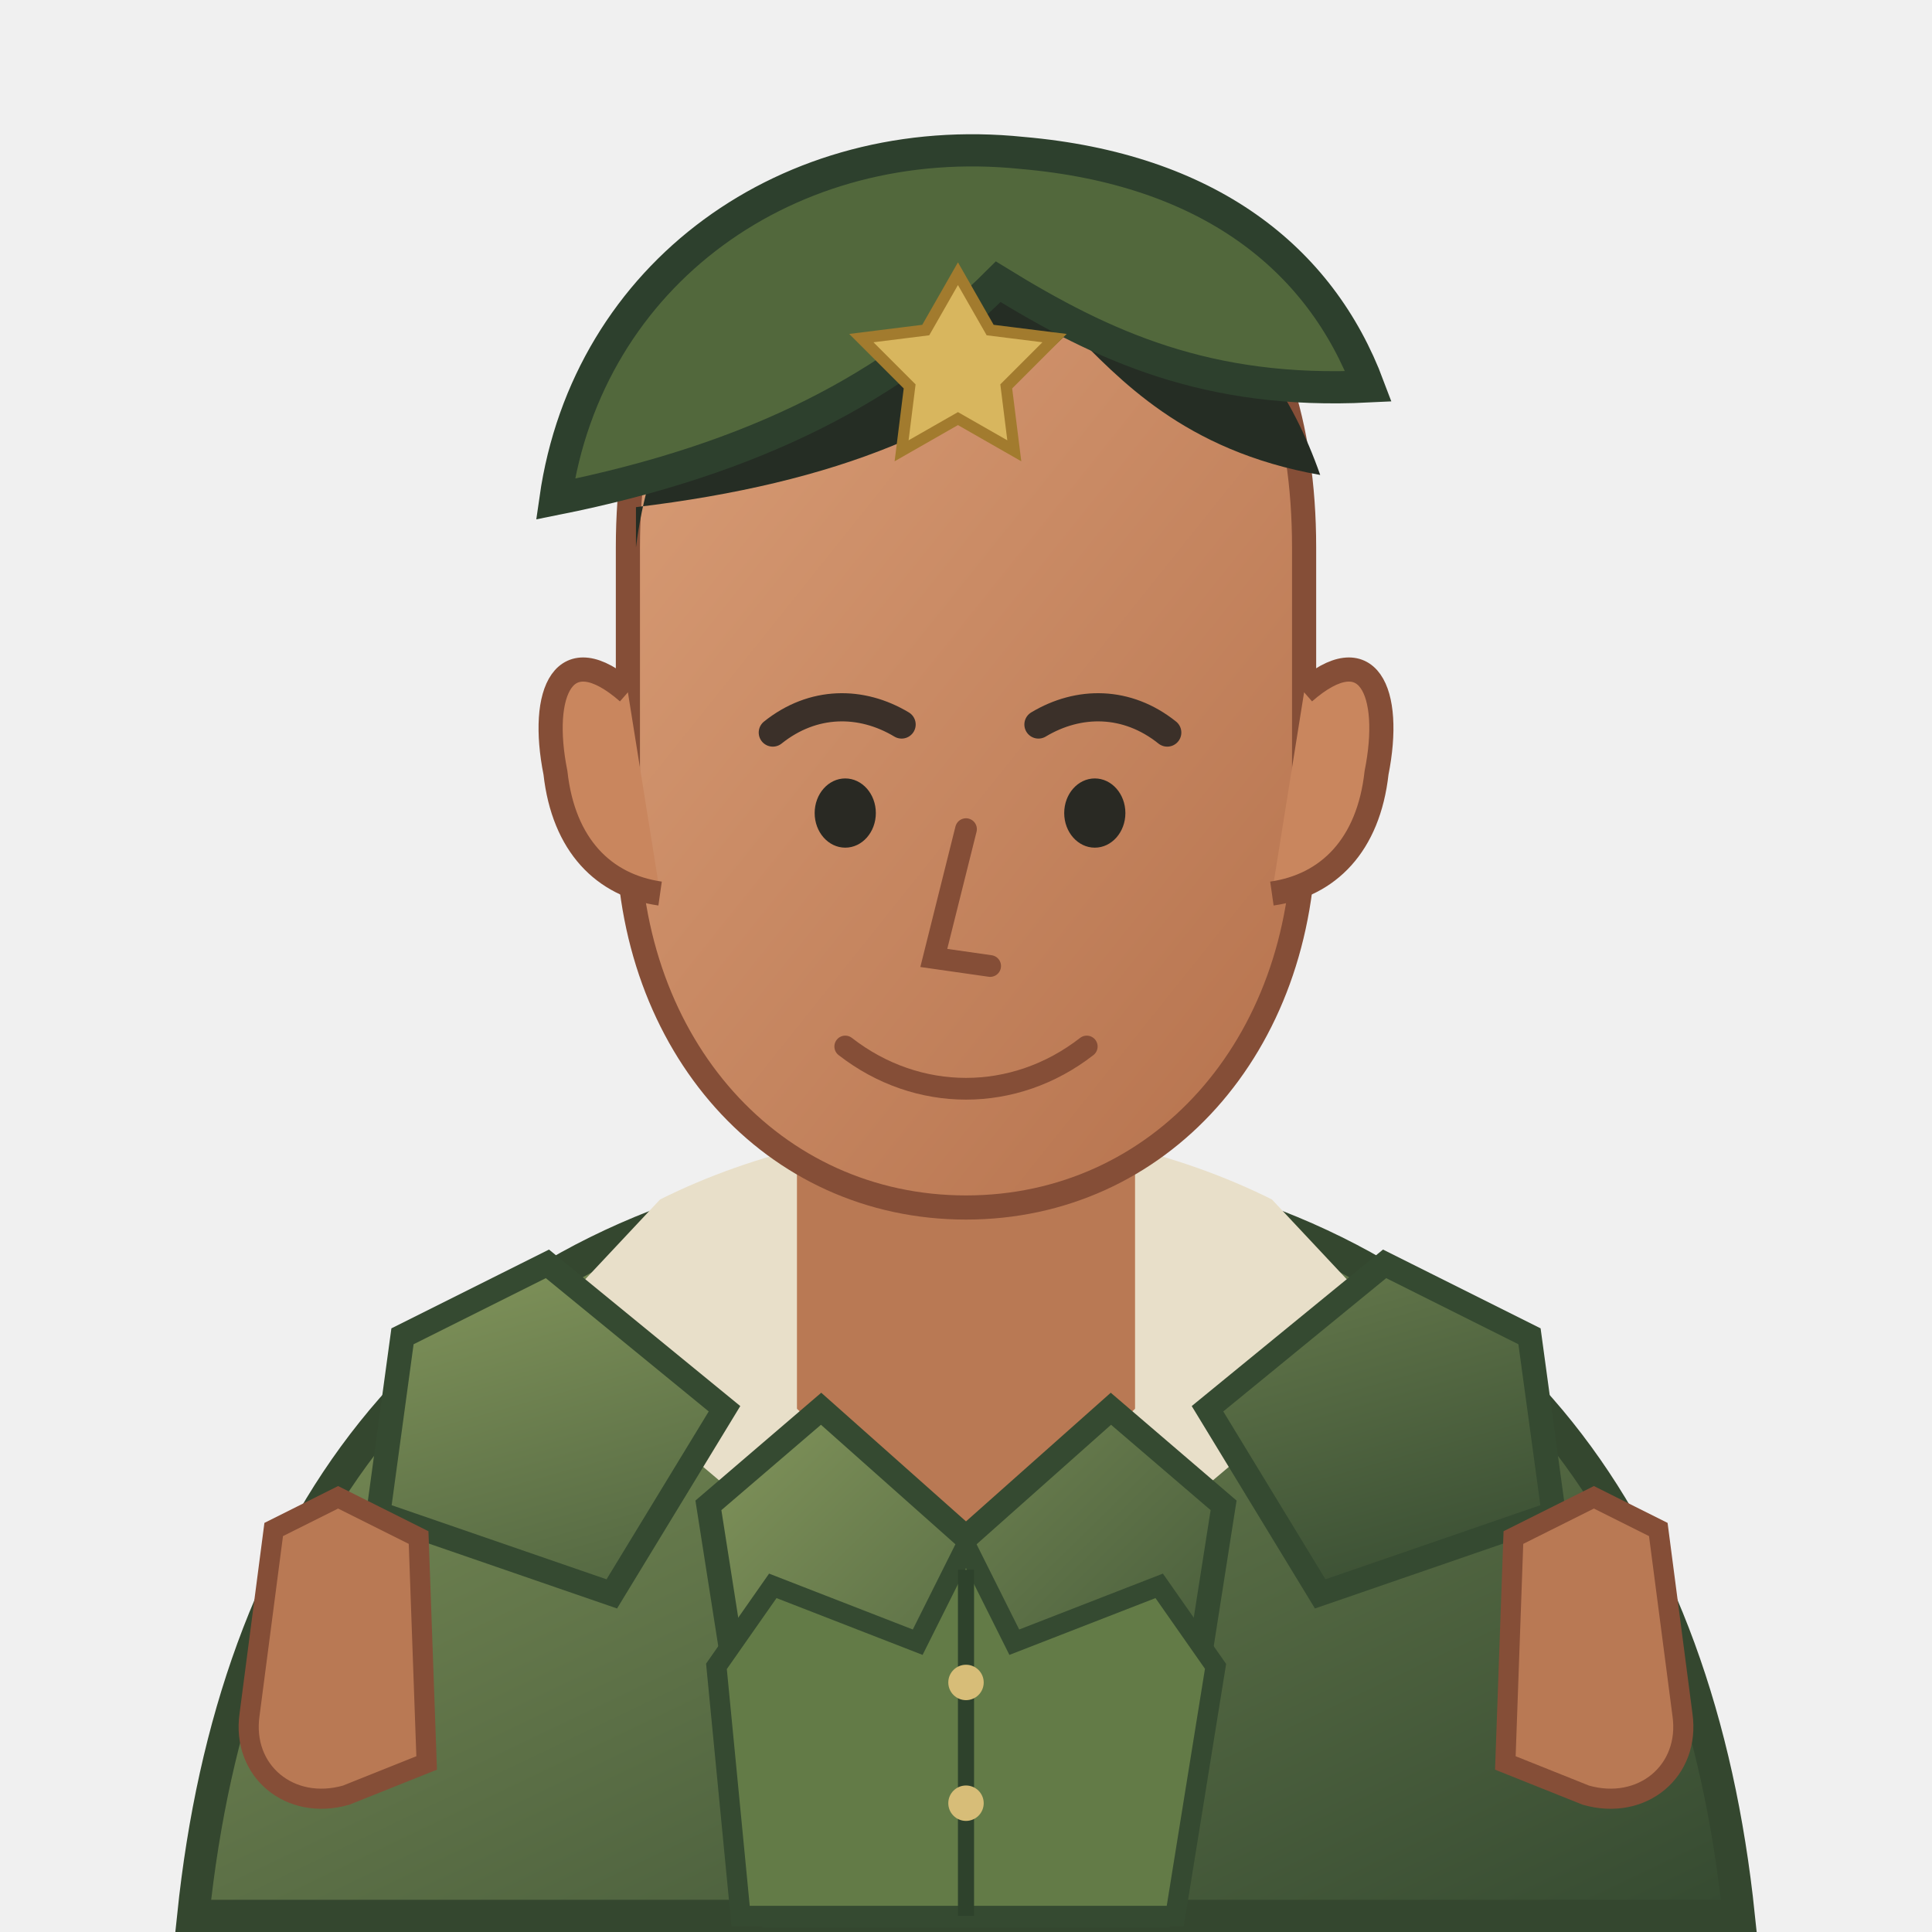
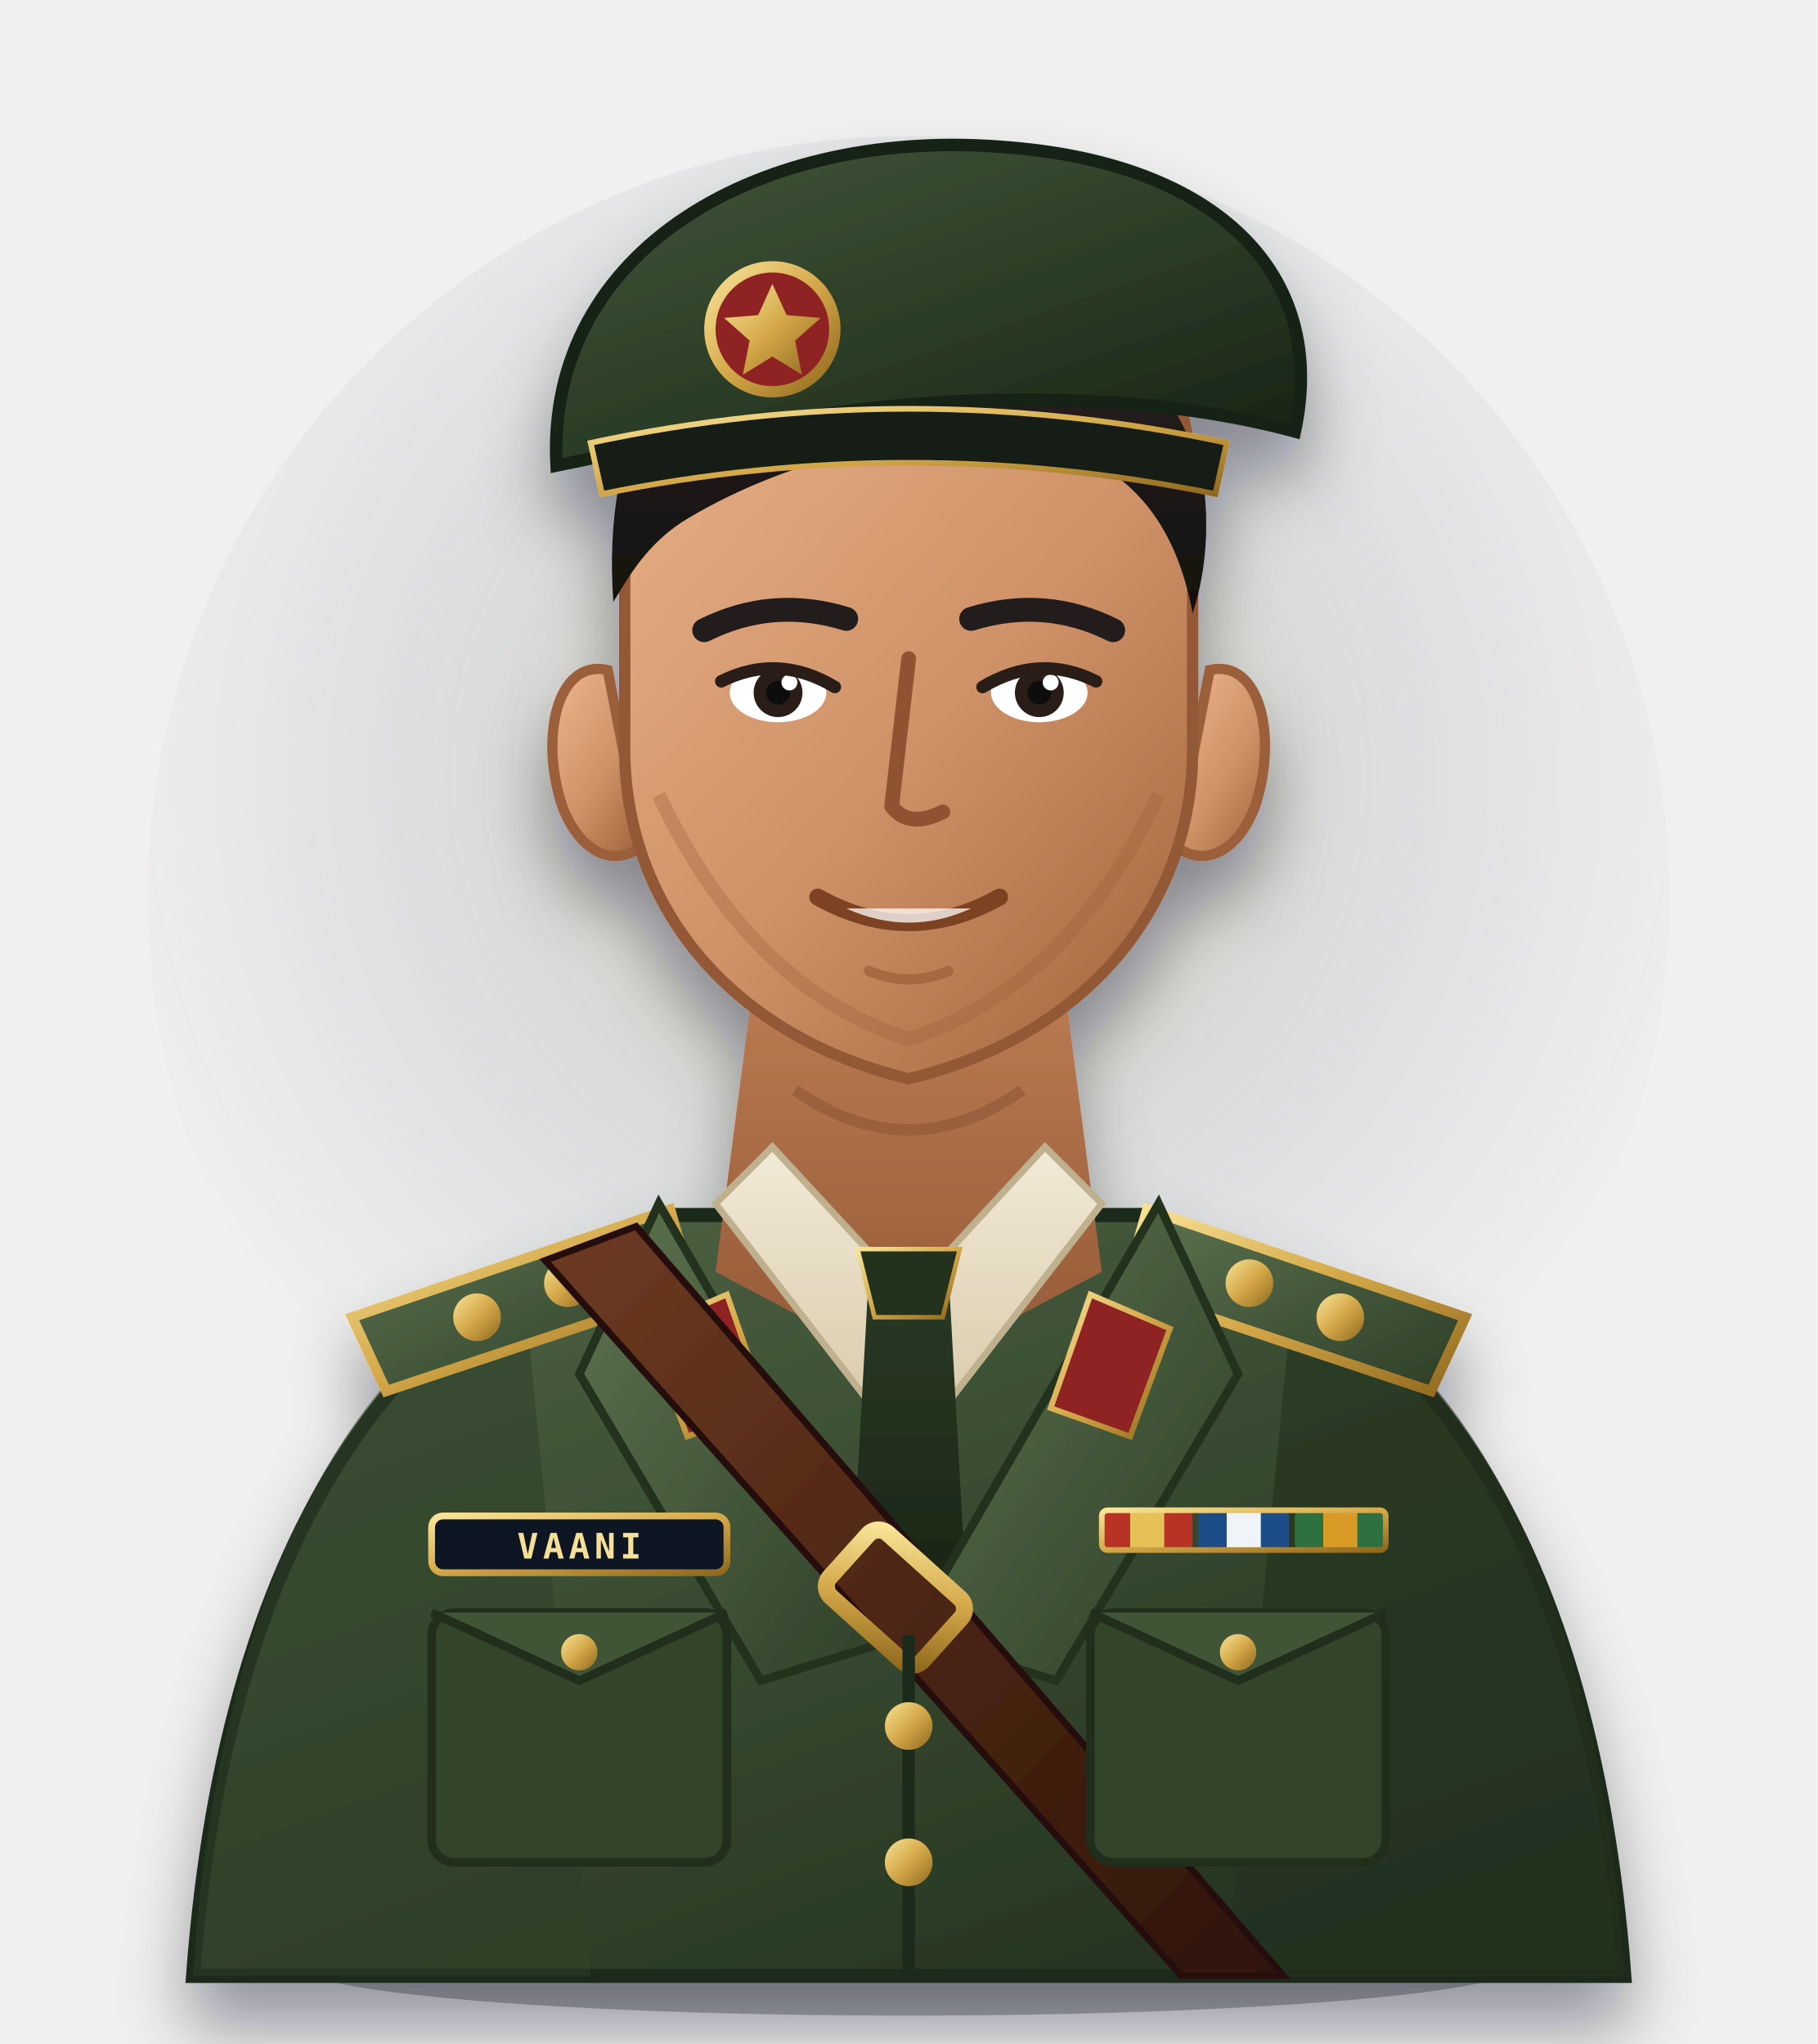
- <svg xmlns="http://www.w3.org/2000/svg" viewBox="0 0 240 240" role="img" aria-labelledby="title desc">
+ <svg xmlns="http://www.w3.org/2000/svg" viewBox="0 0 320 360" role="img" aria-labelledby="title desc">
  <defs>
-     <linearGradient id="uniform" x1="0" y1="0" x2="1" y2="1">
-       <stop offset="0" stop-color="#82955b" />
-       <stop offset="1" stop-color="#354a31" />
+     <radialGradient id="bgGlow" cx="50%" cy="42%" r="54%">
+       <stop offset="0%" stop-color="#c9a24b" stop-opacity="0.28" />
+       <stop offset="65%" stop-color="#18303c" stop-opacity="0.08" />
+       <stop offset="100%" stop-color="#0b1520" stop-opacity="0" />
+     </radialGradient>
+     <linearGradient id="tunicMain" x1="0.15" y1="0" x2="0.85" y2="1">
+       <stop offset="0%" stop-color="#4e6343" />
+       <stop offset="45%" stop-color="#384b31" />
+       <stop offset="100%" stop-color="#22301e" />
    </linearGradient>
-     <linearGradient id="skin" x2=".8" y2="1">
-       <stop stop-color="#dca17a" />
-       <stop offset="1" stop-color="#b87550" />
+     <linearGradient id="tunicLapel" x1="0" y1="0" x2="1" y2="1">
+       <stop offset="0%" stop-color="#5d7450" />
+       <stop offset="100%" stop-color="#2d3e27" />
    </linearGradient>
+     <linearGradient id="shirtKhaki" x1="0" y1="0" x2="0" y2="1">
+       <stop offset="0%" stop-color="#f2ead7" />
+       <stop offset="100%" stop-color="#d5c6a5" />
+     </linearGradient>
+     <linearGradient id="tieOlive" x1="0" y1="0" x2="0" y2="1">
+       <stop offset="0%" stop-color="#2b3a24" />
+       <stop offset="100%" stop-color="#172113" />
+     </linearGradient>
+     <linearGradient id="brassGold" x1="0" y1="0" x2="1" y2="1">
+       <stop offset="0%" stop-color="#f9e498" />
+       <stop offset="50%" stop-color="#d4a849" />
+       <stop offset="100%" stop-color="#8f681e" />
+     </linearGradient>
+     <linearGradient id="leatherStrap" x1="0" y1="0" x2="1" y2="1">
+       <stop offset="0%" stop-color="#6e3b23" />
+       <stop offset="50%" stop-color="#4d2614" />
+       <stop offset="100%" stop-color="#2e150a" />
+     </linearGradient>
+     <linearGradient id="skinFace" x1="0.2" y1="0.1" x2="0.85" y2="0.95">
+       <stop offset="0%" stop-color="#e5ae86" />
+       <stop offset="55%" stop-color="#cf9167" />
+       <stop offset="100%" stop-color="#a86b44" />
+     </linearGradient>
+     <linearGradient id="skinNeck" x1="0" y1="0" x2="0" y2="1">
+       <stop offset="0%" stop-color="#b87851" />
+       <stop offset="100%" stop-color="#935936" />
+     </linearGradient>
+     <linearGradient id="beretGreen" x1="0.1" y1="0" x2="0.9" y2="1">
+       <stop offset="0%" stop-color="#3f5538" />
+       <stop offset="60%" stop-color="#293924" />
+       <stop offset="100%" stop-color="#182315" />
+     </linearGradient>
+     <linearGradient id="hairDark" x1="0" y1="0" x2="0" y2="1">
+       <stop offset="0%" stop-color="#2b2623" />
+       <stop offset="100%" stop-color="#12100e" />
+     </linearGradient>
+     <filter id="softShadow" x="-10%" y="-10%" width="120%" height="125%">
+       <feDropShadow dx="0" dy="8" stdDeviation="6" flood-color="#071118" flood-opacity="0.38" />
+     </filter>
  </defs>
-   <ellipse cx="120" cy="236" rx="83" ry="8" fill="#14251d" opacity=".12" />
-   <path d="M24 238c5-48 29-82 76-91h40c47 9 71 43 76 91z" fill="url(#uniform)" stroke="#34472f" stroke-width="4" />
-   <path d="M82 149l-15 16 26 22 27-11 27 11 26-22-15-16c-12-6-26-9-38-9s-26 3-38 9z" fill="#e8dfc9" />
-   <path d="M99 141h42v34l-21 20-21-20z" fill="#b97954" />
-   <path d="M78 68c0-31 17-48 42-48s42 17 42 48v35c0 27-18 47-42 47s-42-20-42-47z" fill="url(#skin)" stroke="#854e37" stroke-width="3" />
-   <path d="M78 86c-8-7-11 0-9 10 1 9 6 14 13 15M162 86c8-7 11 0 9 10-1 9-6 14-13 15" fill="#c9865e" stroke="#854e37" stroke-width="3" />
-   <path d="M79 68c3-24 20-39 44-39 19 0 34 10 41 30-17-3-25-12-31-18-12 12-29 19-54 22z" fill="#252d24" />
-   <path d="M69 62c4-28 29-46 58-43 23 2 37 13 43 29-20 1-33-5-46-13-13 13-30 22-55 27z" fill="#52683c" stroke="#2d402d" stroke-width="4" />
-   <path d="M119 34l4 7 8 1-6 6 1 8-7-4-7 4 1-8-6-6 8-1z" fill="#d8b65e" stroke="#a27b2e" stroke-width="1.4" />
-   <path d="M96 91c5-4 11-4 16-1M129 90c5-3 11-3 16 1" fill="none" stroke="#3b3029" stroke-width="3.5" stroke-linecap="round" />
-   <ellipse cx="105" cy="101" rx="3.8" ry="4.3" fill="#292923" />
-   <ellipse cx="136" cy="101" rx="3.8" ry="4.3" fill="#292923" />
-   <path d="M120 103l-4 16 7 1M105 130c9 7 21 7 30 0" fill="none" stroke="#854e37" stroke-width="2.7" stroke-linecap="round" />
-   <path d="M50 166l18-9 22 18-14 23-29-10zM190 166l-18-9-22 18 14 23 29-10z" fill="url(#uniform)" stroke="#354a31" stroke-width="3" />
-   <path d="M102 175l18 16 18-16 14 12-8 51H96l-8-51z" fill="url(#uniform)" stroke="#354a31" stroke-width="3" />
-   <path d="M96 197l18 7 6-12 6 12 18-7 7 10-5 31H92l-3-31z" fill="#637b47" stroke="#354a31" stroke-width="2.5" />
-   <path d="M120 195v43" stroke="#2e422c" stroke-width="2" />
-   <circle cx="120" cy="209" r="2.2" fill="#d7bd78" />
-   <circle cx="120" cy="224" r="2.2" fill="#d7bd78" />
-   <path d="M34 190l-3 23c-1 7 5 12 12 10l10-4-1-28-10-5zM206 190l3 23c1 7-5 12-12 10l-10-4 1-28 10-5z" fill="#b97954" stroke="#854e37" stroke-width="2.5" />
+   <circle cx="160" cy="158" r="134" fill="url(#bgGlow)" />
+   <ellipse cx="160" cy="346" rx="108" ry="9" fill="#09131a" opacity="0.28" />
+   <g filter="url(#softShadow)">
+     <path d="M34 348 C40 268, 72 226, 118 214 L202 214 C248 226, 280 268, 286 348 Z" fill="url(#tunicMain)" stroke="#1e2b1a" stroke-width="2.5" />
+     <path d="M34 348 C38 286, 58 242, 92 224 L104 348 Z" fill="#2e3f28" opacity="0.55" />
+     <path d="M286 348 C282 286, 262 242, 228 224 L216 348 Z" fill="#23311e" opacity="0.65" />
+     <path d="M62 232 L118 213 L122 227 L68 245 Z" fill="url(#tunicLapel)" stroke="url(#brassGold)" stroke-width="1.8" />
+     <path d="M258 232 L202 213 L198 227 L252 245 Z" fill="url(#tunicLapel)" stroke="url(#brassGold)" stroke-width="1.8" />
+     <circle cx="84" cy="232" r="4.2" fill="url(#brassGold)" />
+     <circle cx="100" cy="226" r="4.2" fill="url(#brassGold)" />
+     <circle cx="236" cy="232" r="4.2" fill="url(#brassGold)" />
+     <circle cx="220" cy="226" r="4.2" fill="url(#brassGold)" />
+     <path d="M132 178 L188 178 L194 224 L160 242 L126 224 Z" fill="url(#skinNeck)" />
+     <path d="M140 192 Q160 206 180 192" fill="none" stroke="#874f2f" stroke-width="2" opacity="0.5" />
+     <path d="M126 212 L160 256 L194 212 L184 202 L160 228 L136 202 Z" fill="url(#shirtKhaki)" stroke="#bfb08e" stroke-width="1.2" />
+     <path d="M153 224 L167 224 L170 278 L160 292 L150 278 Z" fill="url(#tieOlive)" />
+     <path d="M151 220 L169 220 L166 232 L154 232 Z" fill="#23301d" stroke="url(#brassGold)" stroke-width="0.8" />
+     <path d="M116 212 L160 288 L134 296 L102 242 Z" fill="url(#tunicLapel)" stroke="#23311e" stroke-width="1.5" />
+     <path d="M204 212 L160 288 L186 296 L218 242 Z" fill="url(#tunicLapel)" stroke="#23311e" stroke-width="1.5" />
+     <polygon points="114,234 128,228 135,248 121,253" fill="#8f2424" stroke="url(#brassGold)" stroke-width="1" />
+     <polygon points="206,234 192,228 185,248 199,253" fill="#8f2424" stroke="url(#brassGold)" stroke-width="1" />
+     <path d="M96 222 L208 348 L226 348 L112 216 Z" fill="url(#leatherStrap)" stroke="#281107" stroke-width="1.2" />
+     <rect x="147" y="274" width="22" height="15" rx="2.5" transform="rotate(42 158 281)" fill="none" stroke="url(#brassGold)" stroke-width="3" />
+     <rect x="76" y="284" width="52" height="44" rx="4" fill="#32442b" stroke="#202d1b" stroke-width="1.5" />
+     <path d="M76 284 L102 296 L128 284" fill="#3f5436" stroke="#202d1b" stroke-width="1.5" />
+     <circle cx="102" cy="291" r="3.2" fill="url(#brassGold)" />
+     <rect x="192" y="284" width="52" height="44" rx="4" fill="#32442b" stroke="#202d1b" stroke-width="1.5" />
+     <path d="M192 284 L218 296 L244 284" fill="#3f5436" stroke="#202d1b" stroke-width="1.5" />
+     <circle cx="218" cy="291" r="3.2" fill="url(#brassGold)" />
+     <g transform="translate(194, 266)">
+       <rect x="0" y="0" width="16" height="7" rx="1" fill="#b83227" />
+       <rect x="5" y="0" width="6" height="7" fill="#e5c158" />
+       <rect x="17" y="0" width="16" height="7" rx="1" fill="#1d4e89" />
+       <rect x="22" y="0" width="6" height="7" fill="#f0f4f8" />
+       <rect x="34" y="0" width="16" height="7" rx="1" fill="#2e6f40" />
+       <rect x="39" y="0" width="6" height="7" fill="#d99b26" />
+       <rect x="0" y="0" width="50" height="7" rx="1" fill="none" stroke="url(#brassGold)" stroke-width="1" />
+     </g>
+     <rect x="76" y="267" width="52" height="10" rx="2" fill="#101820" stroke="url(#brassGold)" stroke-width="1.2" />
+     <text x="102" y="274.5" text-anchor="middle" fill="#f6df96" font-family="monospace" font-size="6.2" font-weight="700" letter-spacing="0.8">VAANI</text>
+     <line x1="160" y1="288" x2="160" y2="348" stroke="#1e2b1a" stroke-width="2.2" />
+     <circle cx="160" cy="304" r="4.2" fill="url(#brassGold)" />
+     <circle cx="160" cy="328" r="4.2" fill="url(#brassGold)" />
+     <path d="M107 118 C98 116, 95 130, 99 142 C102 150, 108 153, 113 149 Z" fill="url(#skinFace)" stroke="#9b5f3b" stroke-width="1.8" />
+     <path d="M213 118 C222 116, 225 130, 221 142 C218 150, 212 153, 207 149 Z" fill="url(#skinFace)" stroke="#9b5f3b" stroke-width="1.8" />
+     <path d="M110 88 C110 56, 130 42, 160 42 C190 42, 210 56, 210 88 L210 132 C210 158, 193 182, 160 190 C127 182, 110 158, 110 132 Z" fill="url(#skinFace)" stroke="#935836" stroke-width="2" />
+     <path d="M116 140 Q132 174 160 183 Q188 174 204 140" fill="none" stroke="#9e623e" stroke-width="2.5" opacity="0.35" />
+     <path d="M108 106 C106 78, 116 54, 146 48 C174 44, 206 56, 212 86 C213 94, 212 102, 210 108 C207 92, 199 82, 184 78 C162 74, 136 82, 120 92 C114 96, 111 101, 108 106 Z" fill="url(#hairDark)" />
+     <path d="M124 111 Q136 105 149 109" fill="none" stroke="#221d1a" stroke-width="4.2" stroke-linecap="round" />
+     <path d="M171 109 Q184 105 196 111" fill="none" stroke="#221d1a" stroke-width="4.2" stroke-linecap="round" />
+     <ellipse cx="137" cy="122" rx="8.5" ry="5.2" fill="#ffffff" />
+     <ellipse cx="183" cy="122" rx="8.5" ry="5.2" fill="#ffffff" />
+     <circle cx="137" cy="122" r="4.3" fill="#2a1e17" />
+     <circle cx="183" cy="122" r="4.3" fill="#2a1e17" />
+     <circle cx="137" cy="122" r="2.1" fill="#0d0907" />
+     <circle cx="183" cy="122" r="2.1" fill="#0d0907" />
+     <circle cx="139" cy="120.2" r="1.4" fill="#ffffff" />
+     <circle cx="185" cy="120.2" r="1.4" fill="#ffffff" />
+     <path d="M127 120 Q137 115 147 121" fill="none" stroke="#2a1e17" stroke-width="2.2" stroke-linecap="round" />
+     <path d="M173 121 Q183 115 193 120" fill="none" stroke="#2a1e17" stroke-width="2.2" stroke-linecap="round" />
+     <path d="M160 116 L157 142 Q160 146 166 143" fill="none" stroke="#8f5331" stroke-width="2.6" stroke-linecap="round" stroke-linejoin="round" />
+     <path d="M144 158 Q160 167 176 158" fill="none" stroke="#7d4324" stroke-width="3" stroke-linecap="round" />
+     <path d="M149 160 Q160 165 171 160" fill="#ffffff" opacity="0.75" />
+     <path d="M153 171 Q160 174 167 171" fill="none" stroke="#995b38" stroke-width="1.8" stroke-linecap="round" opacity="0.65" />
+     <path d="M98 82 C96 44, 134 22, 178 26 C214 29, 234 48, 228 76 C206 70, 174 68, 138 74 C120 77, 108 80, 98 82 Z" fill="url(#beretGreen)" stroke="#172214" stroke-width="2.2" />
+     <path d="M104 78 Q160 66 216 78 L214 87 Q160 76 106 87 Z" fill="#141a14" stroke="url(#brassGold)" stroke-width="1" />
+     <g transform="translate(136, 46)">
+       <circle cx="0" cy="12" r="11" fill="#8f2424" stroke="url(#brassGold)" stroke-width="2" />
+       <polygon points="0,4 2.5,9.5 8.5,10 4,14 5.2,20 0,16.8 -5.2,20 -4,14 -8.5,10 -2.5,9.5" fill="url(#brassGold)" />
+     </g>
+   </g>
</svg>
